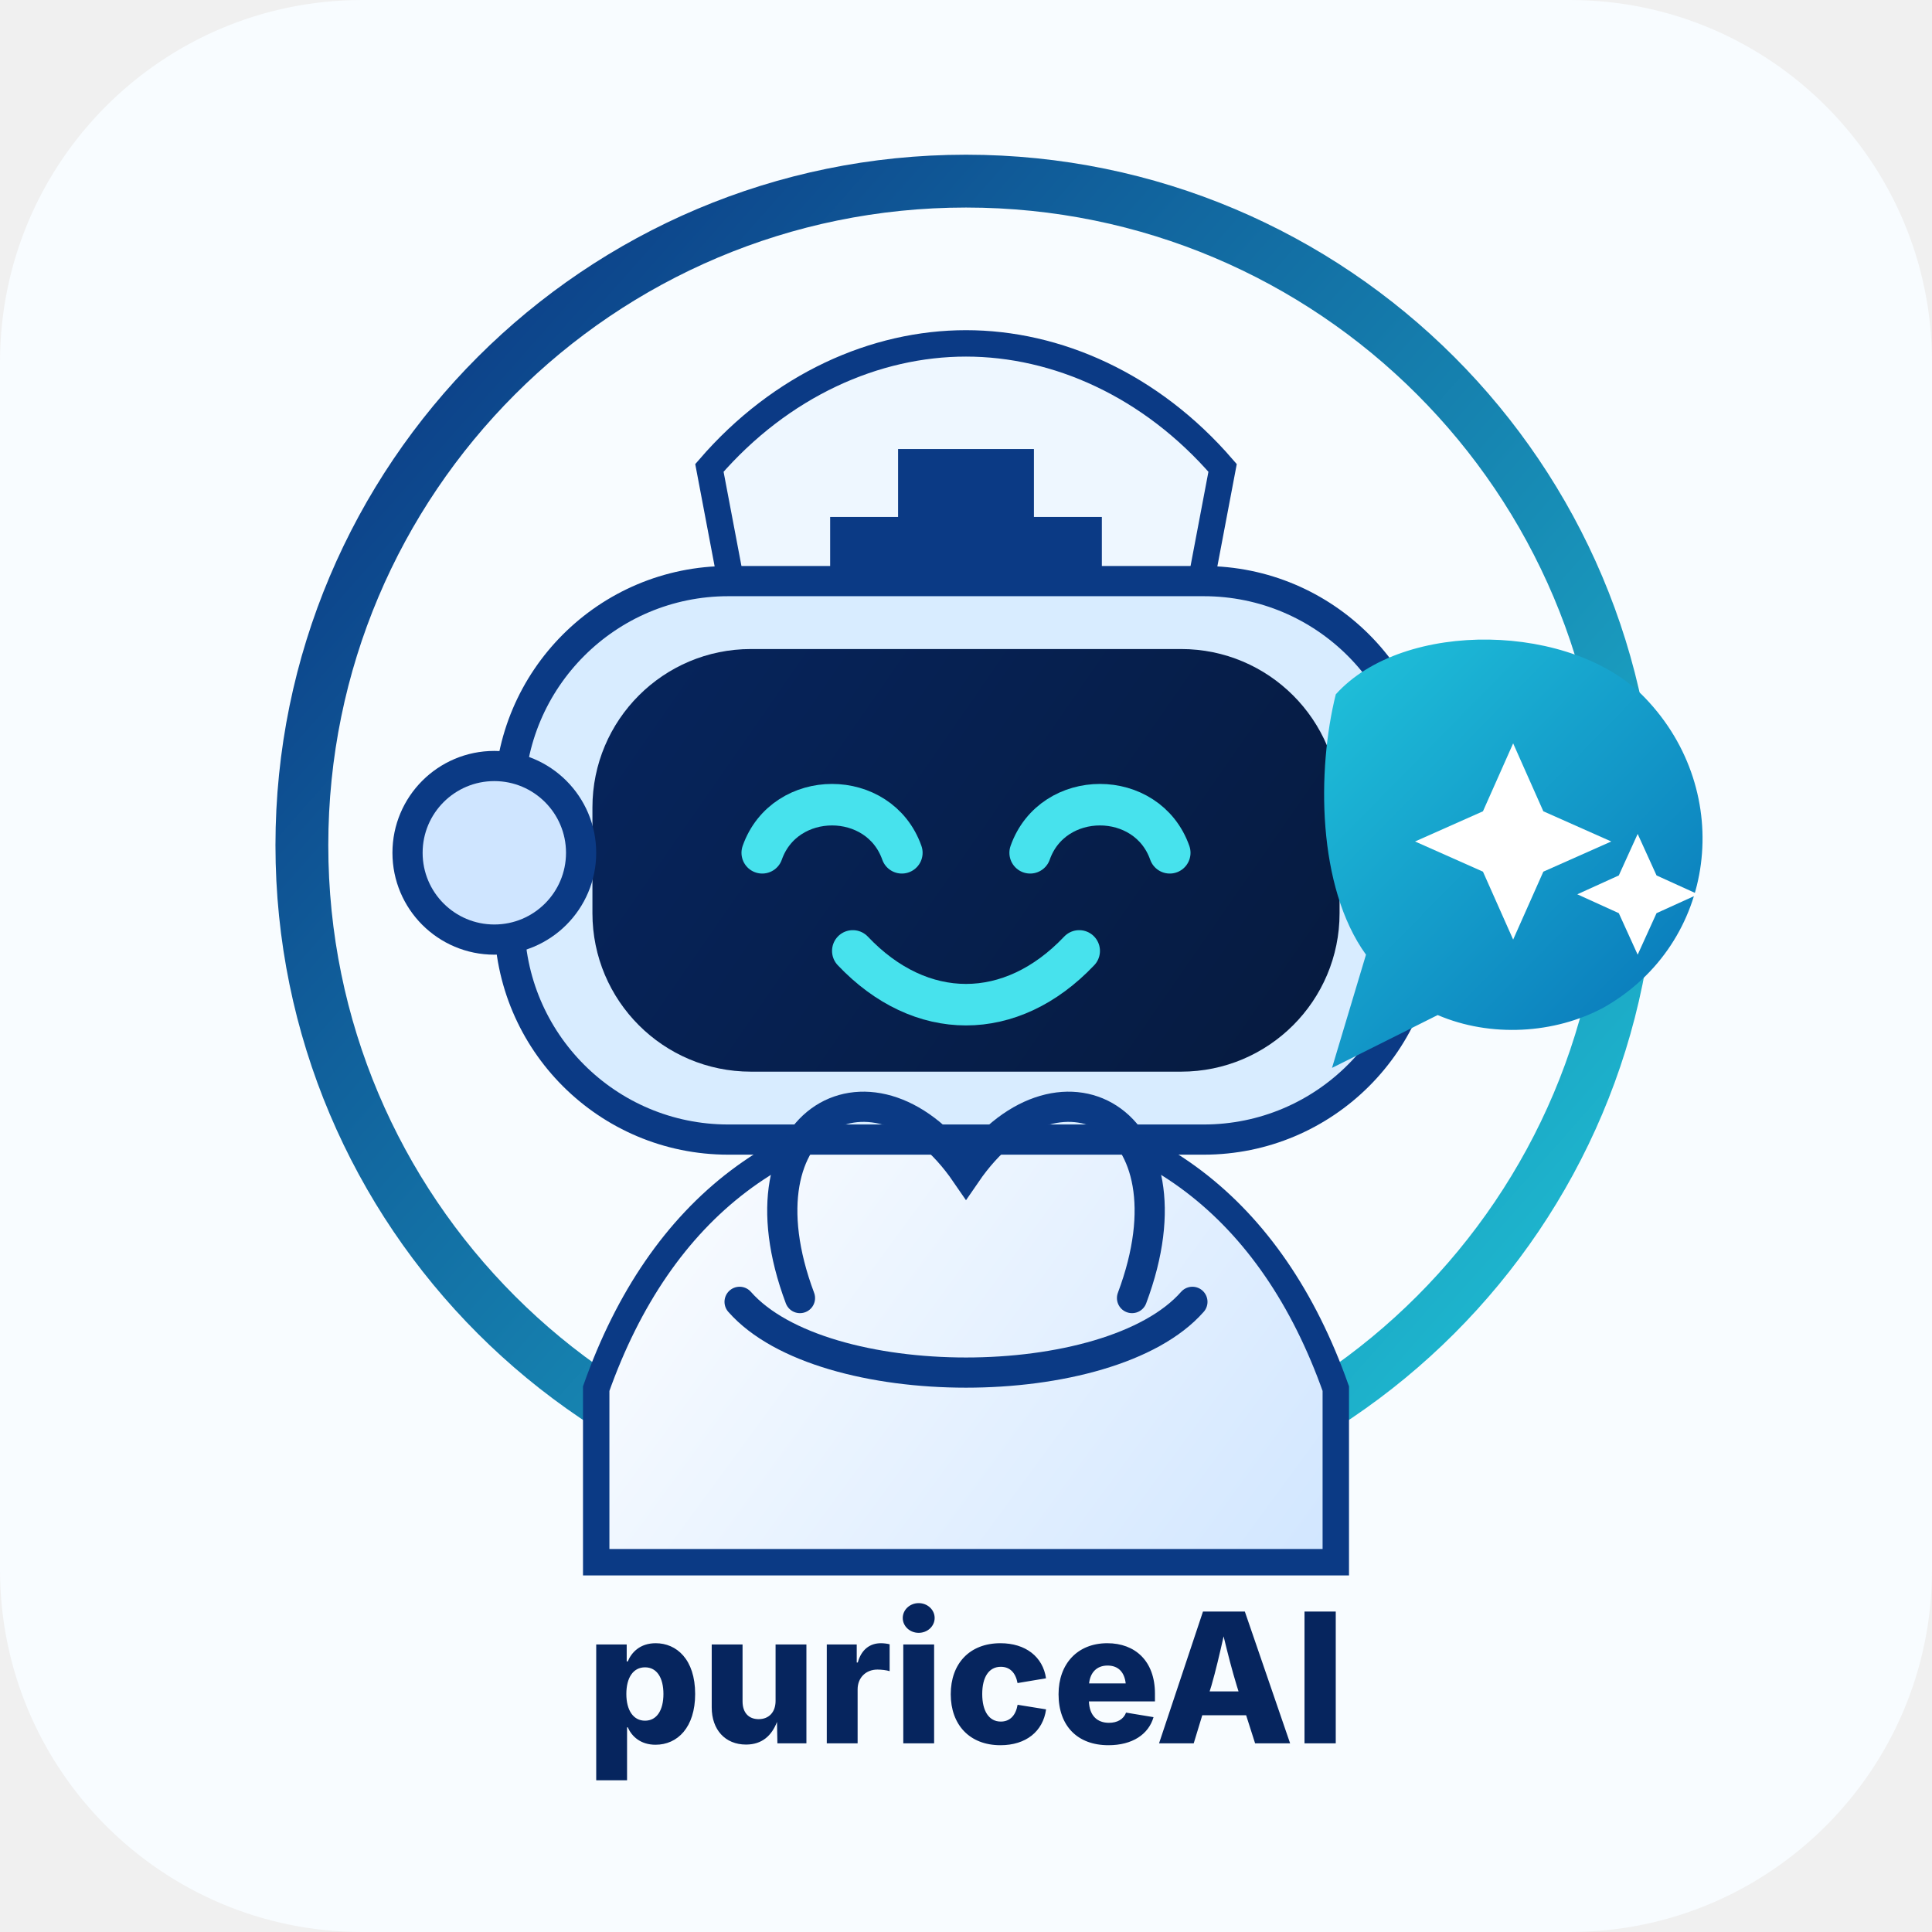
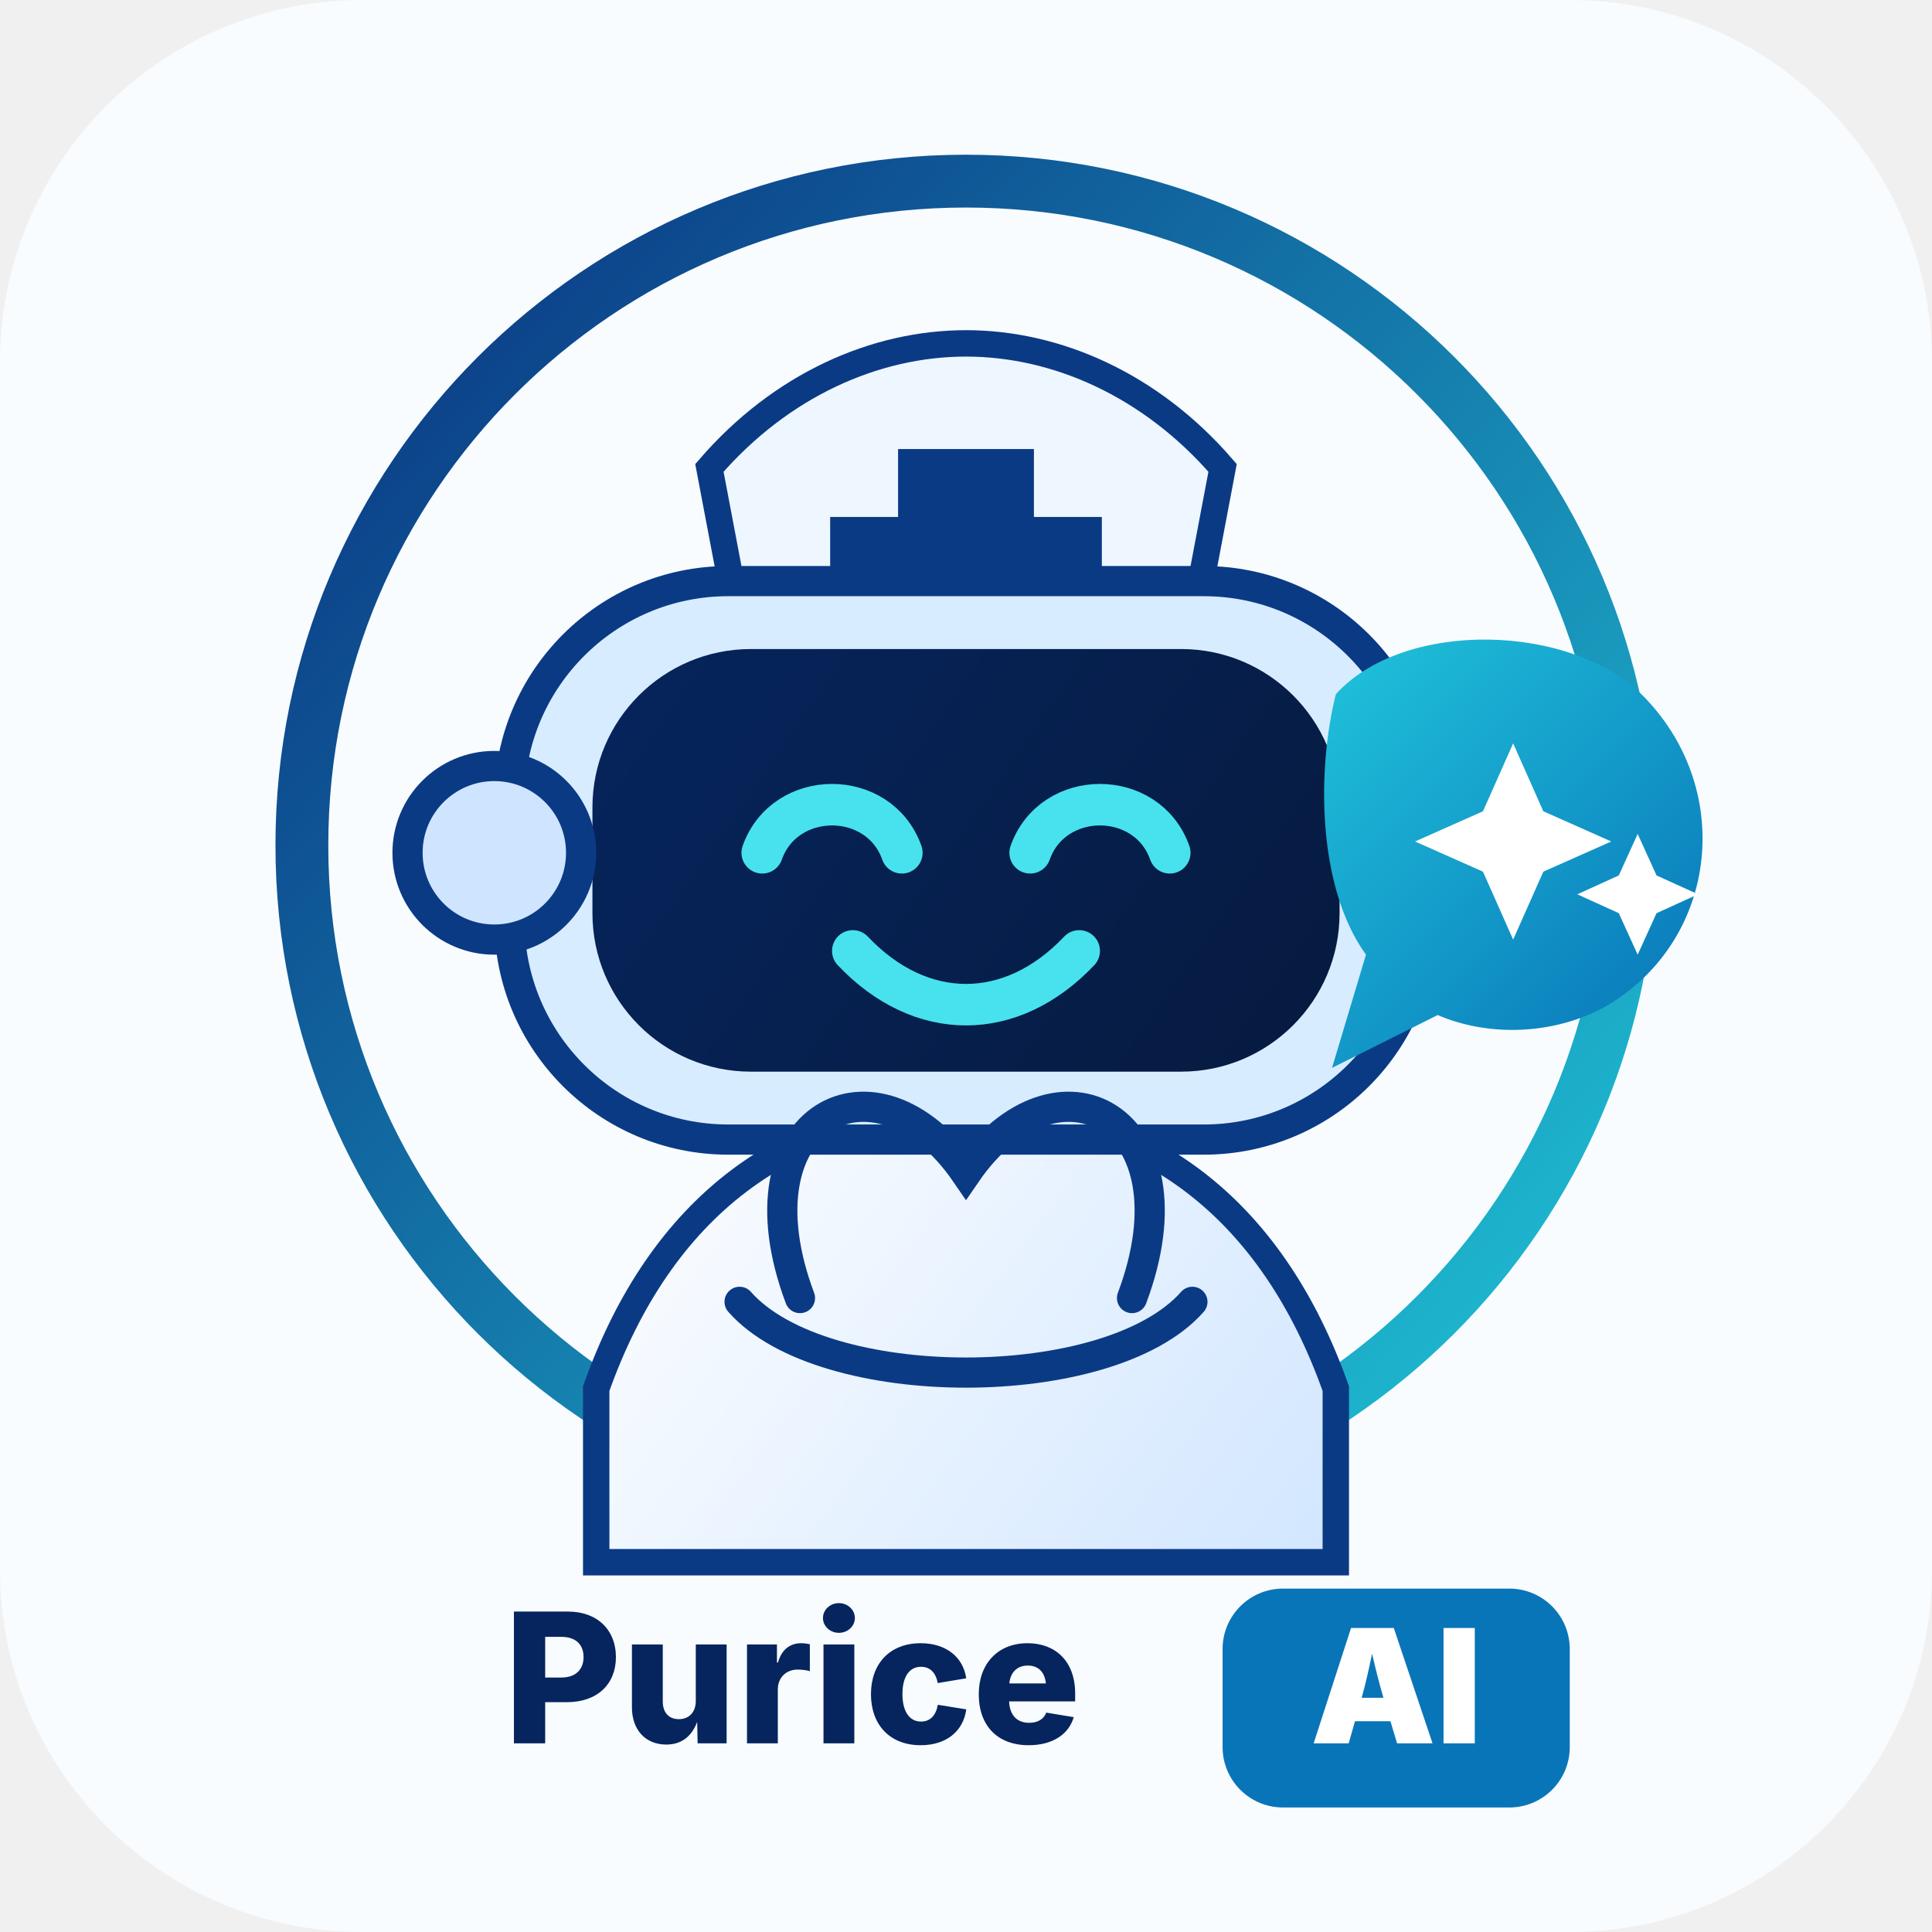
<svg xmlns="http://www.w3.org/2000/svg" viewBox="0 0 512 512" role="img" aria-labelledby="title desc">
  <defs>
    <linearGradient id="ring" x1="84" y1="94" x2="430" y2="400" gradientUnits="userSpaceOnUse">
      <stop stop-color="#0b3a85" />
      <stop offset="1" stop-color="#20c7d8" />
    </linearGradient>
    <linearGradient id="face" x1="158" y1="158" x2="354" y2="294" gradientUnits="userSpaceOnUse">
      <stop stop-color="#06255e" />
      <stop offset="1" stop-color="#061a3e" />
    </linearGradient>
    <linearGradient id="bubble" x1="340" y1="174" x2="446" y2="278" gradientUnits="userSpaceOnUse">
      <stop stop-color="#21c6dc" />
      <stop offset="1" stop-color="#0875b9" />
    </linearGradient>
    <linearGradient id="body" x1="158" y1="286" x2="354" y2="430" gradientUnits="userSpaceOnUse">
      <stop stop-color="#ffffff" />
      <stop offset="1" stop-color="#cfe5ff" />
    </linearGradient>
  </defs>
  <rect width="512" height="512" rx="96" fill="#f8fcff" />
  <circle cx="256" cy="224" r="176" fill="none" stroke="url(#ring)" stroke-width="14" />
  <path d="M158 368c17-48 51-74 98-74s81 26 98 74v46H158v-46Z" fill="url(#body)" stroke="#0b3a85" stroke-width="7" />
  <path d="M188 124c19-22 44-33 68-33s49 11 68 33l-11 58H199l-11-58Z" fill="#eef7ff" stroke="#0b3a85" stroke-width="7" />
  <path d="M238 119h36v18h18v31h-18v18h-36v-18h-18v-31h18v-18Z" fill="#0b3a85" />
  <rect x="135" y="154" width="242" height="148" rx="58" fill="#d8ecff" stroke="#0b3a85" stroke-width="8" />
  <rect x="157" y="172" width="198" height="112" rx="42" fill="url(#face)" />
  <path d="M202 226c6-17 31-17 37 0" fill="none" stroke="#47e2ed" stroke-width="11" stroke-linecap="round" />
  <path d="M273 226c6-17 31-17 37 0" fill="none" stroke="#47e2ed" stroke-width="11" stroke-linecap="round" />
  <path d="M226 252c18 19 42 19 60 0" fill="none" stroke="#47e2ed" stroke-width="11" stroke-linecap="round" />
  <circle cx="131" cy="226" r="23" fill="#cfe5ff" stroke="#0b3a85" stroke-width="8" />
  <circle cx="381" cy="226" r="23" fill="#cfe5ff" stroke="#0b3a85" stroke-width="8" />
  <path d="M354 184c18-20 63-19 82 1 24 25 19 65-11 82-13 7-30 8-44 2l-28 14 9-30c-13-18-13-49-8-69Z" fill="url(#bubble)" />
  <path d="M401 197l8 18 18 8-18 8-8 18-8-18-18-8 18-8 8-18Z" fill="#ffffff" />
  <path d="M434 221l5 11 11 5-11 5-5 11-5-11-11-5 11-5 5-11Z" fill="#ffffff" />
  <path d="M196 345c22 25 98 25 120 0" fill="none" stroke="#0b3a85" stroke-width="8" stroke-linecap="round" />
  <path d="M212 344c-18-48 20-68 44-33 24-35 62-15 44 33" fill="none" stroke="#0b3a85" stroke-width="8" stroke-linecap="round" />
-   <text x="256" y="462" text-anchor="middle" font-family="Inter, Arial, sans-serif" font-size="48" font-weight="800" fill="#06255e">puriceAI</text>
+   <text x="210" y="462" text-anchor="middle" font-family="Inter, Arial, sans-serif" font-size="48" font-weight="800" fill="#06255e">Purice</text>
+   <rect x="324" y="421" width="92" height="58" rx="16" fill="url(#bubble)" />
+   <text x="370" y="462" text-anchor="middle" font-family="Inter, Arial, sans-serif" font-size="42" font-weight="900" fill="#ffffff">AI</text>
</svg>
